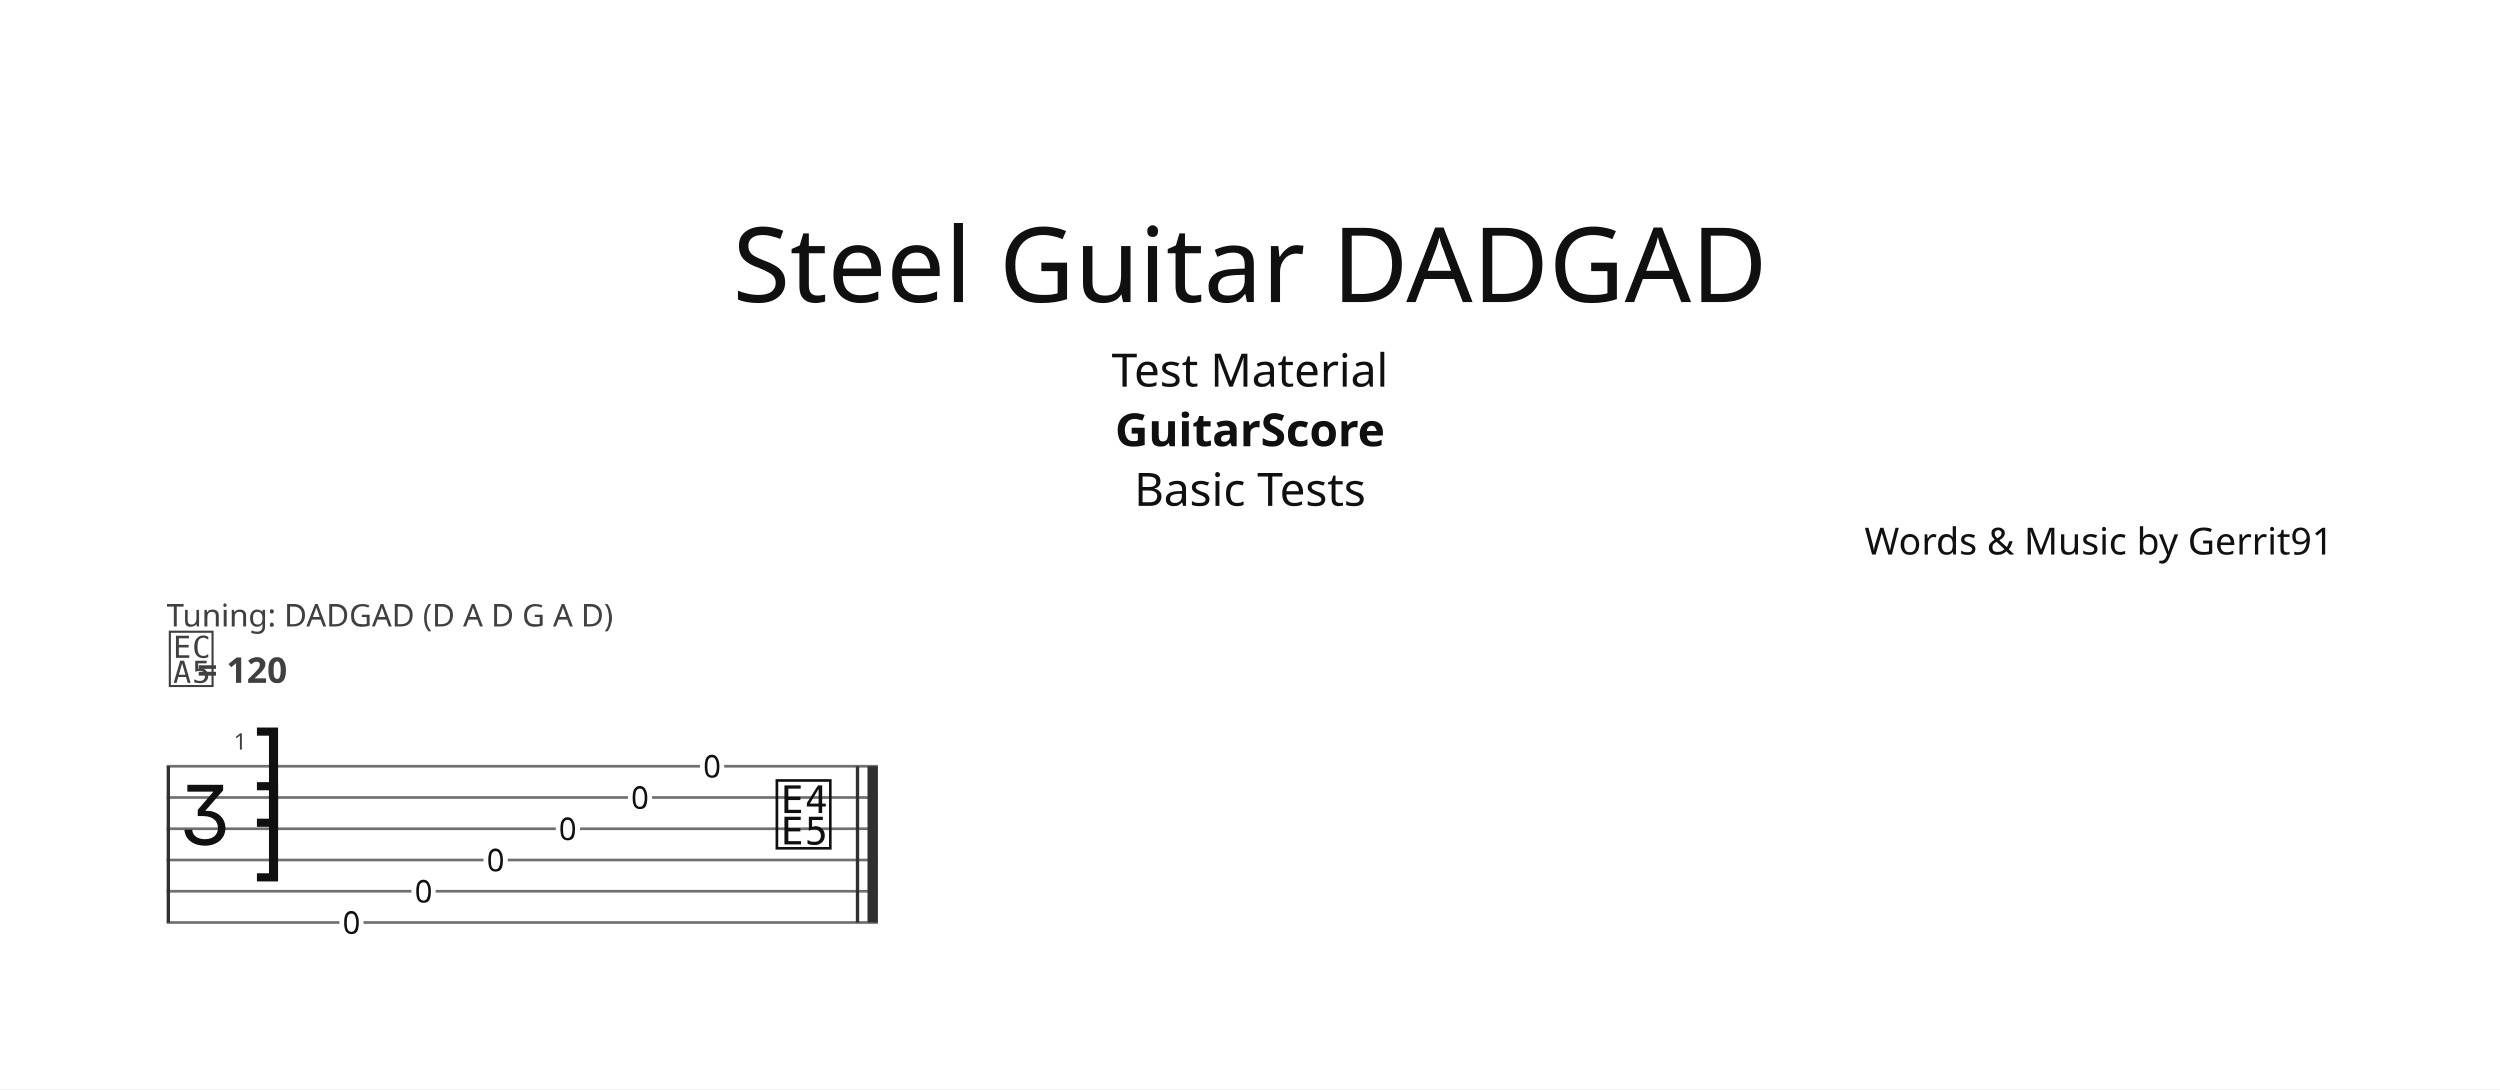
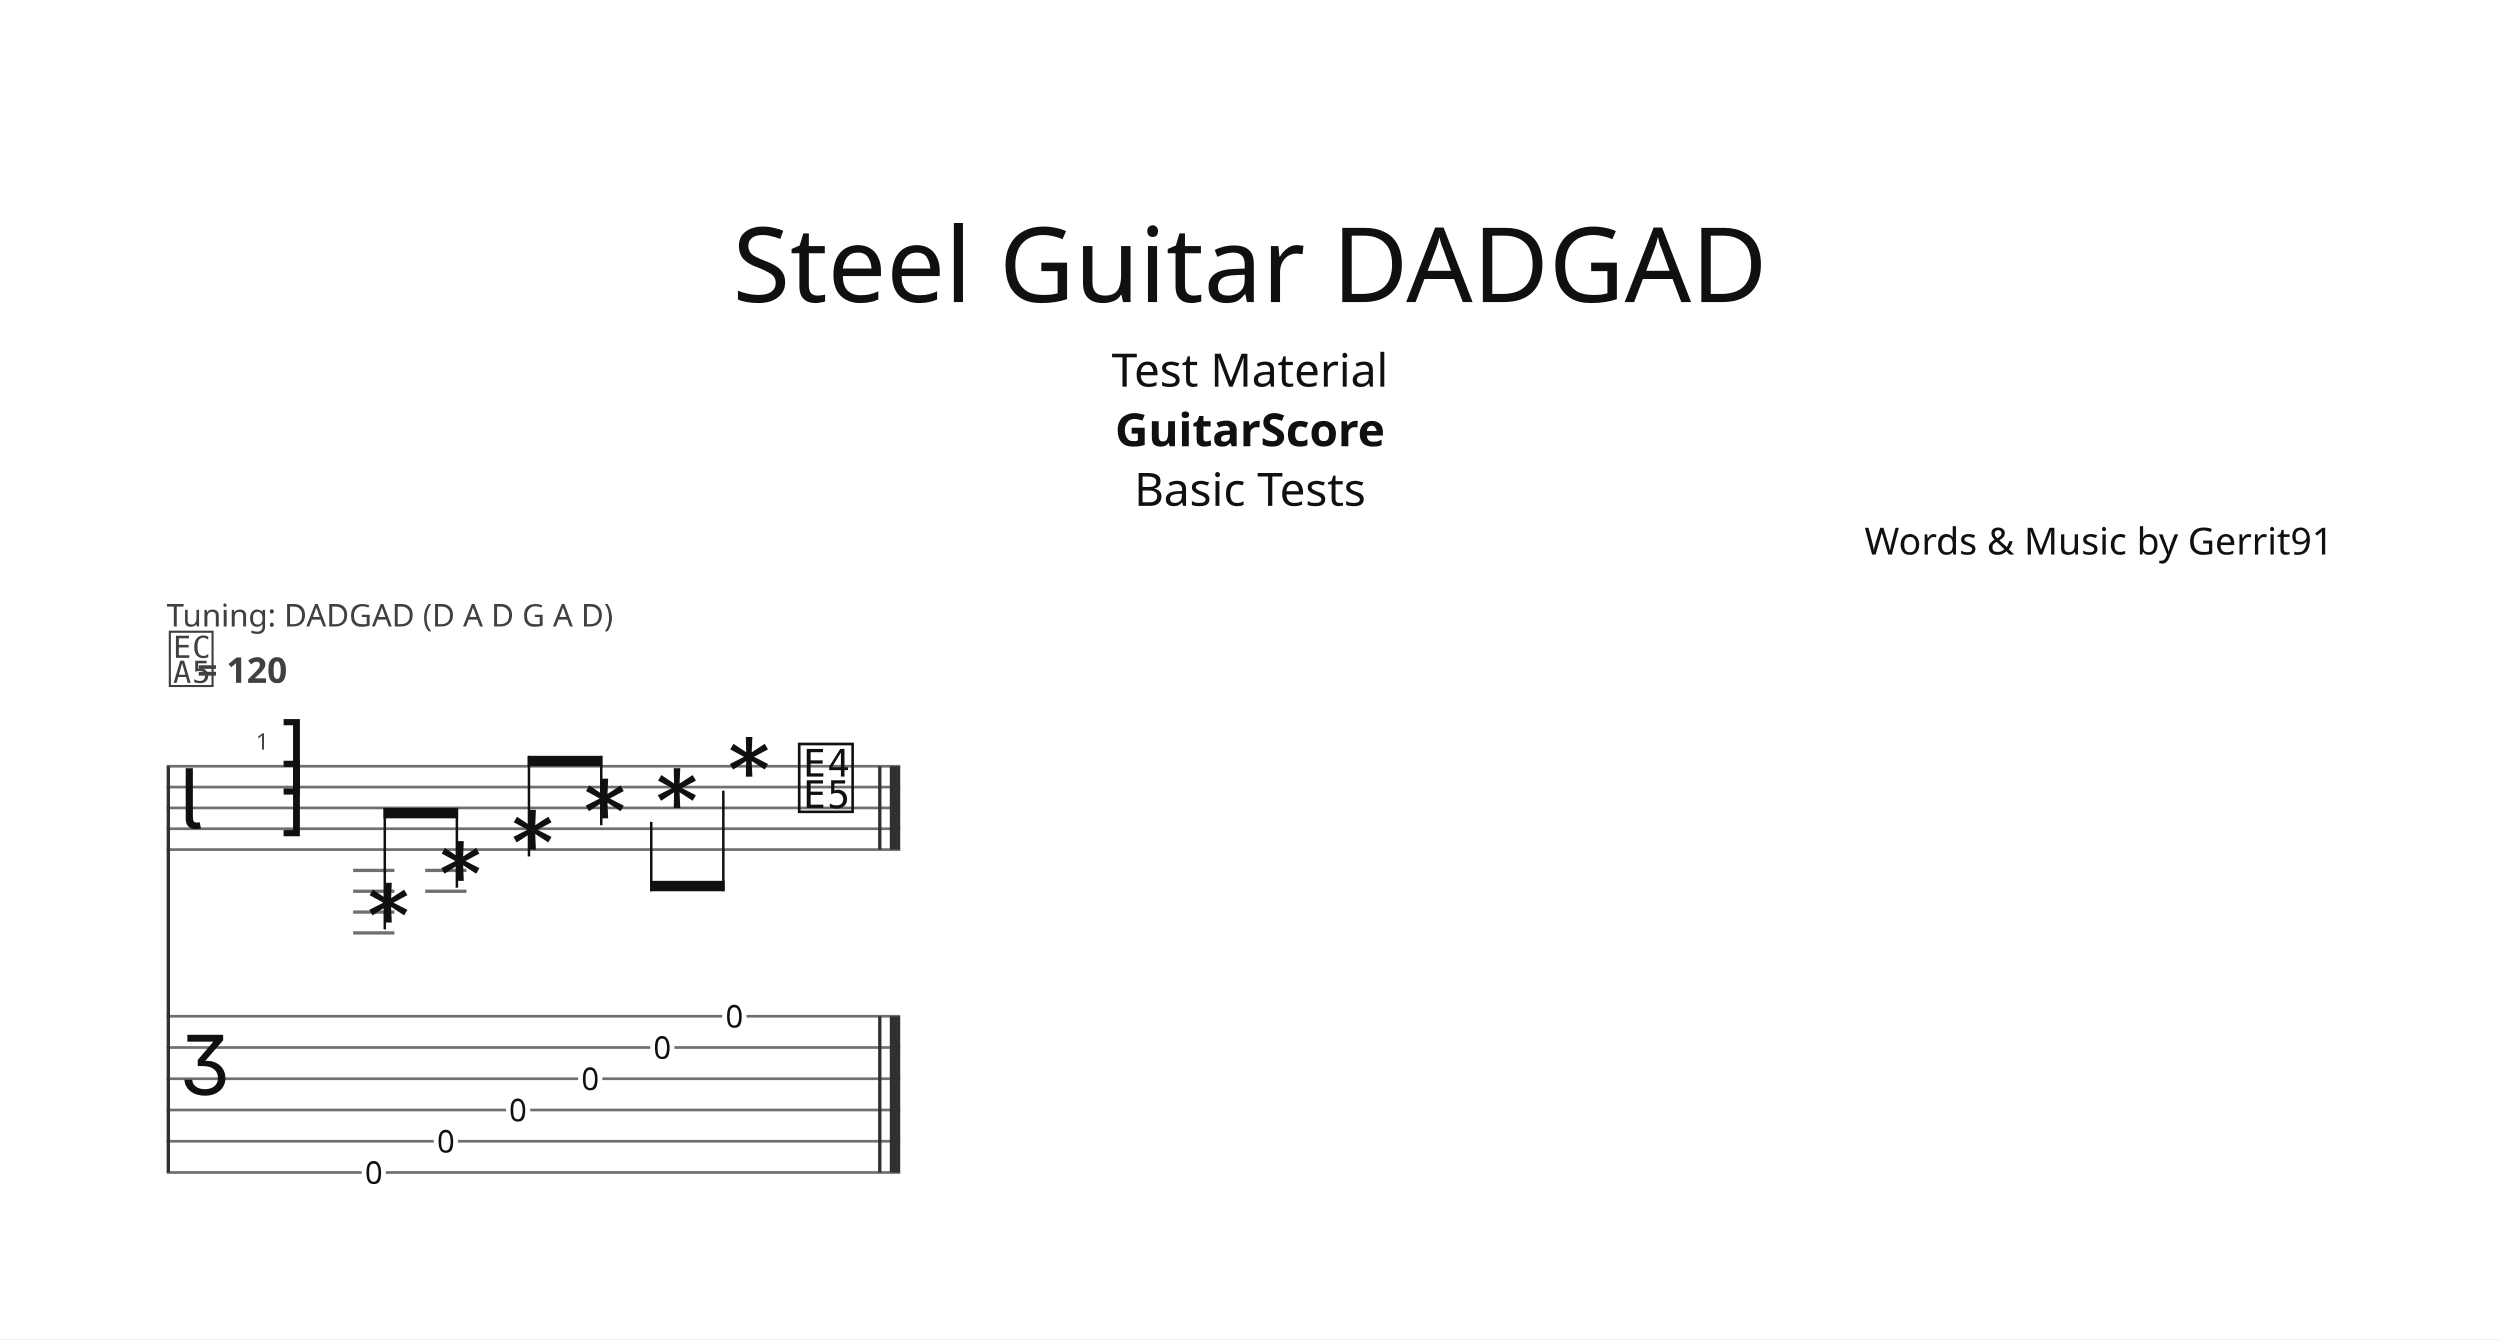
- <svg xmlns="http://www.w3.org/2000/svg" width="210mm" height="91.49mm" viewBox="0 0 120 52.28">
+ <svg xmlns="http://www.w3.org/2000/svg" width="210mm" height="112.49mm" viewBox="0 0 120 64.28">
  <rect width="100%" height="100%" fill="#ffffff" />
  <text x="60" y="14.5" font-family="Noto Sans" font-size="5" text-anchor="middle" fill="#101010">Steel Guitar DADGAD</text>
  <text x="60" y="18.56" font-family="Noto Sans" font-size="2.2" text-anchor="middle" fill="#101010">Test Material</text>
  <text x="60" y="21.42" font-family="Noto Sans" font-size="2.2" font-weight="bold" text-anchor="middle" fill="#101010">GuitarScore</text>
  <text x="60" y="24.28" font-family="Noto Sans" font-size="2.2" text-anchor="middle" fill="#101010">Basic Tests</text>
  <text x="112" y="26.62" font-family="Noto Sans" font-size="1.8" text-anchor="end" fill="#101010">Words &amp; Music by Gerrit91</text>
  <text x="8" y="30.07" font-family="Noto Sans" font-size="1.5" fill="#404040">Tuning: DADGAD (D A D G A D)</text>
  <text x="9.46" y="32.78" font-family="Noto Sans" font-size="1.7" font-weight="bold" fill="#404040">= 120</text>
  <text x="8" y="32.78" font-family="Bravura" font-size="3.2" fill="#404040" data-glyph="metNoteQuarterUp"></text>
-   <line x1="8" y1="36.78" x2="42.14" y2="36.78" stroke="#707070" stroke-width="0.13" />
-   <line x1="8" y1="38.28" x2="42.14" y2="38.28" stroke="#707070" stroke-width="0.13" />
-   <line x1="8" y1="39.78" x2="42.14" y2="39.78" stroke="#707070" stroke-width="0.13" />
-   <line x1="8" y1="41.28" x2="42.14" y2="41.28" stroke="#707070" stroke-width="0.13" />
-   <line x1="8" y1="42.78" x2="42.14" y2="42.78" stroke="#707070" stroke-width="0.13" />
-   <line x1="8" y1="44.28" x2="42.14" y2="44.28" stroke="#707070" stroke-width="0.13" />
-   <line x1="8.08" y1="36.78" x2="8.08" y2="44.28" stroke="#303030" stroke-width="0.16" />
-   <text x="8.6" y="40.56" font-family="Bravura" font-size="3.97" fill="#101010" data-glyph="6stringTabClef"></text>
-   <text x="11.22" y="35.98" font-family="Noto Sans" font-size="1.1" fill="#404040">1</text>
-   <text x="12.02" y="39.22" font-family="Bravura" font-size="5.25" fill="#101010" data-glyph="timeSig4"></text>
-   <text x="12.02" y="41.84" font-family="Bravura" font-size="5.25" fill="#101010" data-glyph="timeSig4"></text>
-   <rect x="16.29" y="43.54" width="1.16" height="1.47" fill="#ffffff" />
-   <text x="16.87" y="44.82" font-family="Noto Sans" font-size="1.5" text-anchor="middle" fill="#101010">0</text>
-   <rect x="19.75" y="42.04" width="1.16" height="1.47" fill="#ffffff" />
-   <text x="20.33" y="43.32" font-family="Noto Sans" font-size="1.5" text-anchor="middle" fill="#101010">0</text>
-   <rect x="23.21" y="40.54" width="1.16" height="1.47" fill="#ffffff" />
-   <text x="23.79" y="41.82" font-family="Noto Sans" font-size="1.5" text-anchor="middle" fill="#101010">0</text>
-   <rect x="26.68" y="39.04" width="1.16" height="1.47" fill="#ffffff" />
-   <text x="27.25" y="40.32" font-family="Noto Sans" font-size="1.5" text-anchor="middle" fill="#101010">0</text>
-   <rect x="30.14" y="37.54" width="1.16" height="1.47" fill="#ffffff" />
-   <text x="30.72" y="38.82" font-family="Noto Sans" font-size="1.5" text-anchor="middle" fill="#101010">0</text>
-   <rect x="33.6" y="36.04" width="1.16" height="1.47" fill="#ffffff" />
-   <text x="34.18" y="37.32" font-family="Noto Sans" font-size="1.5" text-anchor="middle" fill="#101010">0</text>
-   <text x="37.1" y="40.53" font-family="Bravura" font-size="4" fill="#101010" data-glyph="restQuarter"></text>
-   <line x1="41.16" y1="36.78" x2="41.16" y2="44.28" stroke="#303030" stroke-width="0.16" />
-   <line x1="41.89" y1="36.78" x2="41.89" y2="44.28" stroke="#303030" stroke-width="0.5" />
+   <line x1="8" y1="48.78" x2="43.21" y2="48.78" stroke="#707070" stroke-width="0.13" />
+   <line x1="8" y1="50.28" x2="43.21" y2="50.28" stroke="#707070" stroke-width="0.13" />
+   <line x1="8" y1="51.78" x2="43.21" y2="51.78" stroke="#707070" stroke-width="0.13" />
+   <line x1="8" y1="53.28" x2="43.21" y2="53.28" stroke="#707070" stroke-width="0.13" />
+   <line x1="8" y1="54.78" x2="43.21" y2="54.78" stroke="#707070" stroke-width="0.13" />
+   <line x1="8" y1="56.28" x2="43.21" y2="56.28" stroke="#707070" stroke-width="0.13" />
+   <text x="8.6" y="52.56" font-family="Bravura" font-size="3.97" fill="#101010" data-glyph="6stringTabClef"></text>
+   <line x1="8" y1="36.78" x2="43.21" y2="36.78" stroke="#707070" stroke-width="0.13" />
+   <line x1="8" y1="37.78" x2="43.21" y2="37.78" stroke="#707070" stroke-width="0.13" />
+   <line x1="8" y1="38.78" x2="43.21" y2="38.78" stroke="#707070" stroke-width="0.13" />
+   <line x1="8" y1="39.78" x2="43.21" y2="39.78" stroke="#707070" stroke-width="0.13" />
+   <line x1="8" y1="40.78" x2="43.21" y2="40.78" stroke="#707070" stroke-width="0.13" />
+   <text x="8.6" y="39.78" font-family="Bravura" font-size="4" fill="#101010" data-glyph="gClef"></text>
+   <line x1="8.08" y1="36.78" x2="8.08" y2="56.28" stroke="#303030" stroke-width="0.16" />
+   <text x="12.28" y="35.98" font-family="Noto Sans" font-size="1.1" fill="#404040">1</text>
+   <text x="13.38" y="37.78" font-family="Bravura" font-size="4" fill="#101010" data-glyph="timeSig4"></text>
+   <text x="13.38" y="39.78" font-family="Bravura" font-size="4" fill="#101010" data-glyph="timeSig4"></text>
+   <rect x="17.36" y="55.54" width="1.16" height="1.47" fill="#ffffff" />
+   <text x="17.94" y="56.82" font-family="Noto Sans" font-size="1.5" text-anchor="middle" fill="#101010">0</text>
+   <rect x="20.82" y="54.04" width="1.16" height="1.47" fill="#ffffff" />
+   <text x="21.4" y="55.32" font-family="Noto Sans" font-size="1.5" text-anchor="middle" fill="#101010">0</text>
+   <rect x="24.29" y="52.54" width="1.16" height="1.47" fill="#ffffff" />
+   <text x="24.86" y="53.82" font-family="Noto Sans" font-size="1.5" text-anchor="middle" fill="#101010">0</text>
+   <rect x="27.75" y="51.04" width="1.16" height="1.47" fill="#ffffff" />
+   <text x="28.33" y="52.32" font-family="Noto Sans" font-size="1.5" text-anchor="middle" fill="#101010">0</text>
+   <rect x="31.21" y="49.54" width="1.16" height="1.47" fill="#ffffff" />
+   <text x="31.79" y="50.82" font-family="Noto Sans" font-size="1.5" text-anchor="middle" fill="#101010">0</text>
+   <rect x="34.67" y="48.04" width="1.16" height="1.47" fill="#ffffff" />
+   <text x="35.25" y="49.32" font-family="Noto Sans" font-size="1.5" text-anchor="middle" fill="#101010">0</text>
+   <line x1="16.95" y1="44.78" x2="18.93" y2="44.78" stroke="#707070" stroke-width="0.16" />
+   <line x1="16.95" y1="43.78" x2="18.93" y2="43.78" stroke="#707070" stroke-width="0.16" />
+   <line x1="16.95" y1="42.78" x2="18.93" y2="42.78" stroke="#707070" stroke-width="0.16" />
+   <line x1="16.95" y1="41.78" x2="18.93" y2="41.78" stroke="#707070" stroke-width="0.16" />
+   <text x="17.35" y="44.78" font-family="Bravura" font-size="4" fill="#101010" data-glyph="noteheadBlack"></text>
+   <line x1="18.47" y1="44.61" x2="18.47" y2="38.78" stroke="#101010" stroke-width="0.12" />
+   <line x1="20.41" y1="42.78" x2="22.39" y2="42.78" stroke="#707070" stroke-width="0.16" />
+   <line x1="20.41" y1="41.78" x2="22.39" y2="41.78" stroke="#707070" stroke-width="0.16" />
+   <text x="20.81" y="42.78" font-family="Bravura" font-size="4" fill="#101010" data-glyph="noteheadBlack"></text>
+   <line x1="21.93" y1="42.61" x2="21.93" y2="38.78" stroke="#101010" stroke-width="0.12" />
+   <text x="24.27" y="41.28" font-family="Bravura" font-size="4" fill="#101010" data-glyph="noteheadBlack"></text>
+   <line x1="25.39" y1="41.11" x2="25.39" y2="36.28" stroke="#101010" stroke-width="0.12" />
+   <text x="27.74" y="39.78" font-family="Bravura" font-size="4" fill="#101010" data-glyph="noteheadBlack"></text>
+   <line x1="28.86" y1="39.61" x2="28.86" y2="36.28" stroke="#101010" stroke-width="0.12" />
+   <text x="31.2" y="39.28" font-family="Bravura" font-size="4" fill="#101010" data-glyph="noteheadBlack"></text>
+   <line x1="31.26" y1="39.45" x2="31.26" y2="42.78" stroke="#101010" stroke-width="0.12" />
+   <text x="34.66" y="37.78" font-family="Bravura" font-size="4" fill="#101010" data-glyph="noteheadBlack"></text>
+   <line x1="34.72" y1="37.95" x2="34.72" y2="42.78" stroke="#101010" stroke-width="0.12" />
+   <text x="38.17" y="38.78" font-family="Bravura" font-size="4" fill="#101010" data-glyph="restQuarter"></text>
+   <rect x="18.41" y="38.78" width="3.58" height="0.5" fill="#101010" />
+   <rect x="25.33" y="36.28" width="3.58" height="0.5" fill="#101010" />
+   <rect x="31.2" y="42.28" width="3.58" height="0.5" fill="#101010" />
+   <line x1="42.23" y1="48.78" x2="42.23" y2="56.28" stroke="#303030" stroke-width="0.16" />
+   <line x1="42.96" y1="48.78" x2="42.96" y2="56.28" stroke="#303030" stroke-width="0.5" />
+   <line x1="42.23" y1="36.78" x2="42.23" y2="40.78" stroke="#303030" stroke-width="0.16" />
+   <line x1="42.96" y1="36.78" x2="42.96" y2="40.78" stroke="#303030" stroke-width="0.5" />
</svg>
